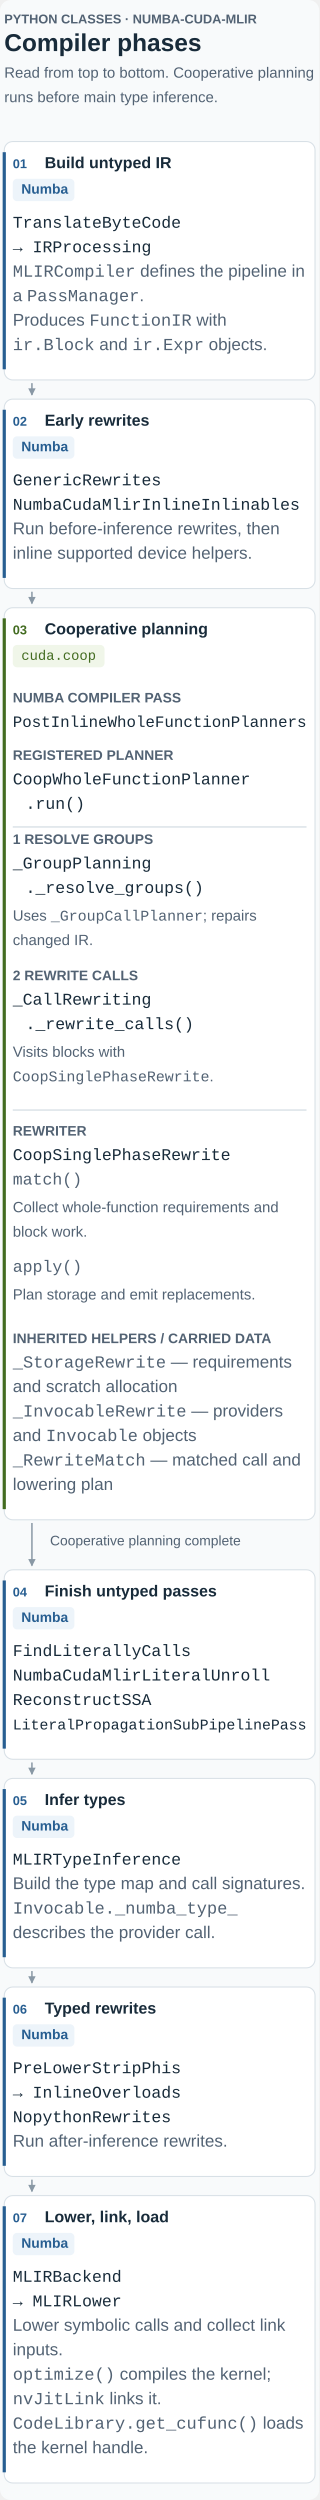
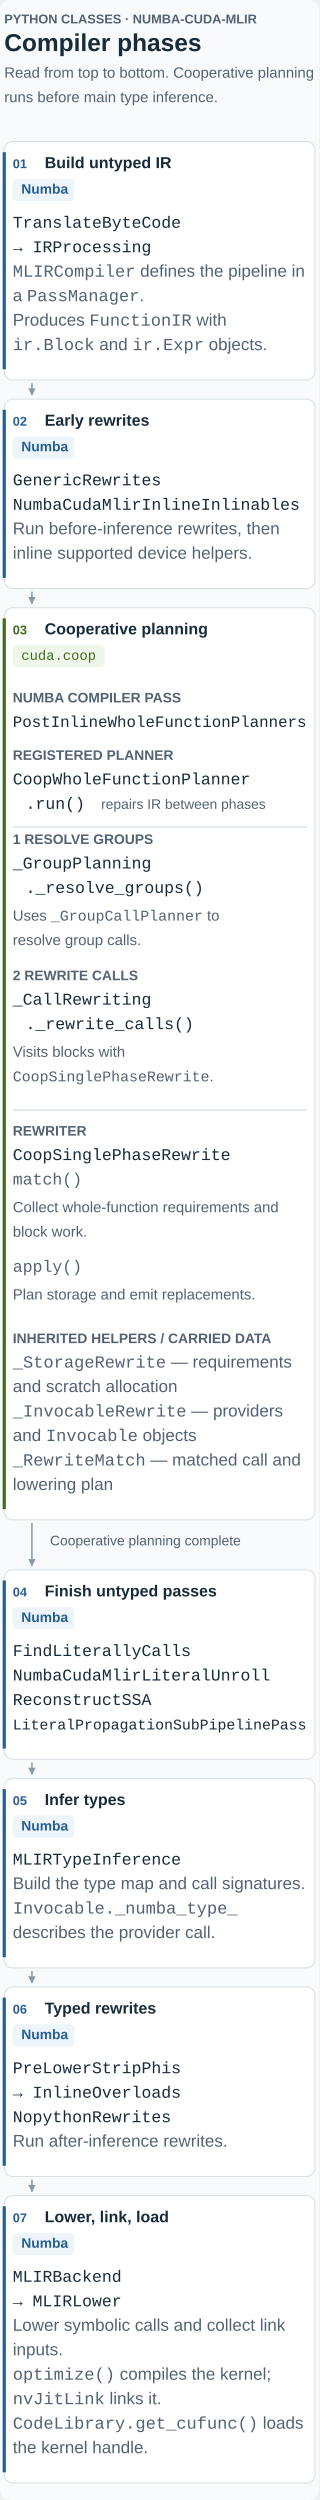
<svg xmlns="http://www.w3.org/2000/svg" role="img" aria-labelledby="title desc" viewBox="0 0 300 2349">
  <defs>
    <marker id="arrow" viewBox="0 0 8 8" refX="7" refY="4" markerWidth="5" markerHeight="5" orient="auto">
      <path d="M0 0L8 4L0 8Z" fill="#8998a5" />
    </marker>
  </defs>
  <rect width="300" height="2349" fill="#f8fafb" rx="10" />
  <text x="4" y="22" font-family="Arial, Helvetica, sans-serif" font-size="12" font-weight="700" fill="#526273">PYTHON CLASSES · NUMBA-CUDA-MLIR</text>
  <text x="4" y="48" font-family="Arial, Helvetica, sans-serif" font-size="23" font-weight="700" fill="#182b3a">Compiler phases</text>
  <text x="4" y="73" font-family="Arial, Helvetica, sans-serif" font-size="14" font-weight="400" fill="#526273">Read</text>
  <text x="37.469" y="73" font-family="Arial, Helvetica, sans-serif" font-size="14" font-weight="400" fill="#526273"> </text>
  <text x="41.358" y="73" font-family="Arial, Helvetica, sans-serif" font-size="14" font-weight="400" fill="#526273">from</text>
  <text x="69.358" y="73" font-family="Arial, Helvetica, sans-serif" font-size="14" font-weight="400" fill="#526273"> </text>
  <text x="73.247" y="73" font-family="Arial, Helvetica, sans-serif" font-size="14" font-weight="400" fill="#526273">top</text>
  <text x="92.708" y="73" font-family="Arial, Helvetica, sans-serif" font-size="14" font-weight="400" fill="#526273"> </text>
  <text x="96.597" y="73" font-family="Arial, Helvetica, sans-serif" font-size="14" font-weight="400" fill="#526273">to</text>
  <text x="108.272" y="73" font-family="Arial, Helvetica, sans-serif" font-size="14" font-weight="400" fill="#526273"> </text>
  <text x="112.161" y="73" font-family="Arial, Helvetica, sans-serif" font-size="14" font-weight="400" fill="#526273">bottom.</text>
  <text x="158.848" y="73" font-family="Arial, Helvetica, sans-serif" font-size="14" font-weight="400" fill="#526273"> </text>
  <text x="162.737" y="73" font-family="Arial, Helvetica, sans-serif" font-size="14" font-weight="400" fill="#526273">Cooperative</text>
  <text x="238.227" y="73" font-family="Arial, Helvetica, sans-serif" font-size="14" font-weight="400" fill="#526273"> </text>
  <text x="242.116" y="73" font-family="Arial, Helvetica, sans-serif" font-size="14" font-weight="400" fill="#526273">planning</text>
  <text x="4" y="96" font-family="Arial, Helvetica, sans-serif" font-size="14" font-weight="400" fill="#526273">runs</text>
  <text x="31.234" y="96" font-family="Arial, Helvetica, sans-serif" font-size="14" font-weight="400" fill="#526273"> </text>
  <text x="35.123" y="96" font-family="Arial, Helvetica, sans-serif" font-size="14" font-weight="400" fill="#526273">before</text>
  <text x="74.819" y="96" font-family="Arial, Helvetica, sans-serif" font-size="14" font-weight="400" fill="#526273"> </text>
  <text x="78.708" y="96" font-family="Arial, Helvetica, sans-serif" font-size="14" font-weight="400" fill="#526273">main</text>
  <text x="109.053" y="96" font-family="Arial, Helvetica, sans-serif" font-size="14" font-weight="400" fill="#526273"> </text>
  <text x="112.942" y="96" font-family="Arial, Helvetica, sans-serif" font-size="14" font-weight="400" fill="#526273">type</text>
  <text x="139.403" y="96" font-family="Arial, Helvetica, sans-serif" font-size="14" font-weight="400" fill="#526273"> </text>
  <text x="143.292" y="96" font-family="Arial, Helvetica, sans-serif" font-size="14" font-weight="400" fill="#526273">inference.</text>
  <rect x="4" y="133" width="292" height="224" rx="8" fill="white" stroke="#d8e0e6" />
  <path d="M4 143V347" stroke="#275e91" stroke-width="3" />
  <g data-node="Build untyped IR" role="group" aria-label="Build untyped IR">
    <text x="12" y="158" font-family="Arial, Helvetica, sans-serif" font-size="12" font-weight="700" fill="#275e91">01</text>
    <text x="42" y="158" font-family="Arial, Helvetica, sans-serif" font-size="15" font-weight="700" fill="#182b3a">Build untyped IR</text>
    <rect x="12" y="168" width="57.906" height="21" rx="4" fill="#edf4fa" stroke="none" />
    <text x="20" y="182" font-family="Arial, Helvetica, sans-serif" font-size="13" font-weight="700" fill="#275e91">Numba</text>
    <text x="12" y="214" font-family="'Liberation Mono', Consolas, monospace" font-size="15.5" font-weight="400" fill="#182b3a" data-code="true">TranslateByteCode</text>
    <text x="12" y="237" font-family="'Liberation Mono', Consolas, monospace" font-size="15.5" font-weight="400" fill="#182b3a" data-code="true">→ IRProcessing</text>
    <text x="12" y="260" font-family="'Liberation Mono', Consolas, monospace" font-size="16" font-weight="400" fill="#526273" data-code="true">MLIRCompiler</text>
    <text x="127.219" y="260" font-family="Arial, Helvetica, sans-serif" font-size="16" font-weight="400" fill="#526273"> </text>
    <text x="131.664" y="260" font-family="Arial, Helvetica, sans-serif" font-size="16" font-weight="400" fill="#526273">defines</text>
    <text x="183.258" y="260" font-family="Arial, Helvetica, sans-serif" font-size="16" font-weight="400" fill="#526273"> </text>
    <text x="187.703" y="260" font-family="Arial, Helvetica, sans-serif" font-size="16" font-weight="400" fill="#526273">the</text>
    <text x="209.945" y="260" font-family="Arial, Helvetica, sans-serif" font-size="16" font-weight="400" fill="#526273"> </text>
    <text x="214.391" y="260" font-family="Arial, Helvetica, sans-serif" font-size="16" font-weight="400" fill="#526273">pipeline</text>
    <text x="269.547" y="260" font-family="Arial, Helvetica, sans-serif" font-size="16" font-weight="400" fill="#526273"> </text>
    <text x="273.992" y="260" font-family="Arial, Helvetica, sans-serif" font-size="16" font-weight="400" fill="#526273">in</text>
    <text x="12" y="283" font-family="Arial, Helvetica, sans-serif" font-size="16" font-weight="400" fill="#526273">a</text>
    <text x="20.898" y="283" font-family="Arial, Helvetica, sans-serif" font-size="16" font-weight="400" fill="#526273"> </text>
    <text x="25.344" y="283" font-family="'Liberation Mono', Consolas, monospace" font-size="16" font-weight="400" fill="#526273" data-code="true">PassManager</text>
    <text x="130.961" y="283" font-family="Arial, Helvetica, sans-serif" font-size="16" font-weight="400" fill="#526273">.</text>
    <text x="12" y="306" font-family="Arial, Helvetica, sans-serif" font-size="16" font-weight="400" fill="#526273">Produces</text>
    <text x="79.594" y="306" font-family="Arial, Helvetica, sans-serif" font-size="16" font-weight="400" fill="#526273"> </text>
    <text x="84.039" y="306" font-family="'Liberation Mono', Consolas, monospace" font-size="16" font-weight="400" fill="#526273" data-code="true">FunctionIR</text>
    <text x="180.055" y="306" font-family="Arial, Helvetica, sans-serif" font-size="16" font-weight="400" fill="#526273"> </text>
    <text x="184.5" y="306" font-family="Arial, Helvetica, sans-serif" font-size="16" font-weight="400" fill="#526273">with</text>
    <text x="212.953" y="306" font-family="Arial, Helvetica, sans-serif" font-size="16" font-weight="400" fill="#526273"> </text>
    <text x="12" y="329" font-family="'Liberation Mono', Consolas, monospace" font-size="16" font-weight="400" fill="#526273" data-code="true">ir.Block</text>
    <text x="88.812" y="329" font-family="Arial, Helvetica, sans-serif" font-size="16" font-weight="400" fill="#526273"> </text>
    <text x="93.258" y="329" font-family="Arial, Helvetica, sans-serif" font-size="16" font-weight="400" fill="#526273">and</text>
    <text x="119.953" y="329" font-family="Arial, Helvetica, sans-serif" font-size="16" font-weight="400" fill="#526273"> </text>
    <text x="124.398" y="329" font-family="'Liberation Mono', Consolas, monospace" font-size="16" font-weight="400" fill="#526273" data-code="true">ir.Expr</text>
    <text x="191.609" y="329" font-family="Arial, Helvetica, sans-serif" font-size="16" font-weight="400" fill="#526273"> </text>
    <text x="196.055" y="329" font-family="Arial, Helvetica, sans-serif" font-size="16" font-weight="400" fill="#526273">objects.</text>
  </g>
  <path d="M30 360V371" stroke="#8998a5" stroke-width="1.4" fill="none" marker-end="url(#arrow)" />
  <rect x="4" y="375" width="292" height="178" rx="8" fill="white" stroke="#d8e0e6" />
  <path d="M4 385V543" stroke="#275e91" stroke-width="3" />
  <g data-node="Early rewrites" role="group" aria-label="Early rewrites">
    <text x="12" y="400" font-family="Arial, Helvetica, sans-serif" font-size="12" font-weight="700" fill="#275e91">02</text>
    <text x="42" y="400" font-family="Arial, Helvetica, sans-serif" font-size="15" font-weight="700" fill="#182b3a">Early rewrites</text>
    <rect x="12" y="410" width="57.906" height="21" rx="4" fill="#edf4fa" stroke="none" />
    <text x="20" y="424" font-family="Arial, Helvetica, sans-serif" font-size="13" font-weight="700" fill="#275e91">Numba</text>
    <text x="12" y="456" font-family="'Liberation Mono', Consolas, monospace" font-size="15.5" font-weight="400" fill="#182b3a" data-code="true">GenericRewrites</text>
    <text x="12" y="479" font-family="'Liberation Mono', Consolas, monospace" font-size="15.5" font-weight="400" fill="#182b3a" data-code="true">NumbaCudaMlirInlineInlinables</text>
    <text x="12" y="502" font-family="Arial, Helvetica, sans-serif" font-size="16" font-weight="400" fill="#526273">Run</text>
    <text x="41.352" y="502" font-family="Arial, Helvetica, sans-serif" font-size="16" font-weight="400" fill="#526273"> </text>
    <text x="45.797" y="502" font-family="Arial, Helvetica, sans-serif" font-size="16" font-weight="400" fill="#526273">before-inference</text>
    <text x="162.312" y="502" font-family="Arial, Helvetica, sans-serif" font-size="16" font-weight="400" fill="#526273"> </text>
    <text x="166.758" y="502" font-family="Arial, Helvetica, sans-serif" font-size="16" font-weight="400" fill="#526273">rewrites,</text>
    <text x="227.211" y="502" font-family="Arial, Helvetica, sans-serif" font-size="16" font-weight="400" fill="#526273"> </text>
    <text x="231.656" y="502" font-family="Arial, Helvetica, sans-serif" font-size="16" font-weight="400" fill="#526273">then</text>
    <text x="262.797" y="502" font-family="Arial, Helvetica, sans-serif" font-size="16" font-weight="400" fill="#526273"> </text>
    <text x="12" y="525" font-family="Arial, Helvetica, sans-serif" font-size="16" font-weight="400" fill="#526273">inline</text>
    <text x="49.359" y="525" font-family="Arial, Helvetica, sans-serif" font-size="16" font-weight="400" fill="#526273"> </text>
    <text x="53.805" y="525" font-family="Arial, Helvetica, sans-serif" font-size="16" font-weight="400" fill="#526273">supported</text>
    <text x="124.969" y="525" font-family="Arial, Helvetica, sans-serif" font-size="16" font-weight="400" fill="#526273"> </text>
    <text x="129.414" y="525" font-family="Arial, Helvetica, sans-serif" font-size="16" font-weight="400" fill="#526273">device</text>
    <text x="175.664" y="525" font-family="Arial, Helvetica, sans-serif" font-size="16" font-weight="400" fill="#526273"> </text>
    <text x="180.109" y="525" font-family="Arial, Helvetica, sans-serif" font-size="16" font-weight="400" fill="#526273">helpers.</text>
  </g>
  <path d="M30 556V567" stroke="#8998a5" stroke-width="1.4" fill="none" marker-end="url(#arrow)" />
  <rect x="4" y="571" width="292" height="857" rx="8" fill="white" stroke="#d8e0e6" />
  <path d="M4 581V1418" stroke="#426b20" stroke-width="3" />
  <g data-node="Cooperative planning" role="group" aria-label="Cooperative planning">
    <text x="12" y="596" font-family="Arial, Helvetica, sans-serif" font-size="12" font-weight="700" fill="#426b20">03</text>
    <text x="42" y="596" font-family="Arial, Helvetica, sans-serif" font-size="15" font-weight="700" fill="#182b3a">Cooperative planning</text>
    <rect x="12" y="606" width="86.214" height="21" rx="4" fill="#f0f6e9" stroke="none" />
    <text x="20" y="620" font-family="'Liberation Mono', Consolas, monospace" font-size="13" font-weight="400" fill="#426b20" data-code="true">cuda.coop</text>
    <text x="12" y="660" font-family="Arial, Helvetica, sans-serif" font-size="13" font-weight="700" fill="#526273">NUMBA COMPILER PASS</text>
    <text x="12" y="683" font-family="'Liberation Mono', Consolas, monospace" font-size="14.836" font-weight="400" fill="#182b3a" data-code="true">PostInlineWholeFunctionPlanners</text>
    <text x="12" y="714" font-family="Arial, Helvetica, sans-serif" font-size="13" font-weight="700" fill="#526273">REGISTERED PLANNER</text>
    <text x="12" y="737" font-family="'Liberation Mono', Consolas, monospace" font-size="15.5" font-weight="400" fill="#182b3a" data-code="true">CoopWholeFunctionPlanner</text>
    <text x="24" y="760" font-family="'Liberation Mono', Consolas, monospace" font-size="15.5" font-weight="400" fill="#182b3a" data-code="true">.run()</text>
+     <text x="95" y="760" font-family="Arial, Helvetica, sans-serif" font-size="13" font-weight="400" fill="#526273">repairs IR between phases</text>
    <path d="M12 777L288 777" stroke="#d8e0e6" stroke-width="1.3" fill="none" />
    <text x="12" y="793" font-family="Arial, Helvetica, sans-serif" font-size="13" font-weight="700" fill="#526273">1  RESOLVE GROUPS</text>
    <text x="12" y="816" font-family="'Liberation Mono', Consolas, monospace" font-size="15.5" font-weight="400" fill="#182b3a" data-code="true">_GroupPlanning</text>
    <text x="24" y="839" font-family="'Liberation Mono', Consolas, monospace" font-size="15.5" font-weight="400" fill="#182b3a" data-code="true">._resolve_groups()</text>
-     <text x="12" y="865" font-family="Arial, Helvetica, sans-serif" font-size="14" font-weight="400" fill="#526273">Uses</text>
-     <text x="43.897" y="865" font-family="Arial, Helvetica, sans-serif" font-size="14" font-weight="400" fill="#526273"> </text>
-     <text x="47.786" y="865" font-family="'Liberation Mono', Consolas, monospace" font-size="14" font-weight="400" fill="#526273" data-code="true">_GroupCallPlanner</text>
-     <text x="190.613" y="865" font-family="Arial, Helvetica, sans-serif" font-size="14" font-weight="400" fill="#526273">;</text>
-     <text x="194.502" y="865" font-family="Arial, Helvetica, sans-serif" font-size="14" font-weight="400" fill="#526273"> </text>
-     <text x="198.391" y="865" font-family="Arial, Helvetica, sans-serif" font-size="14" font-weight="400" fill="#526273">repairs</text>
-     <text x="241.184" y="865" font-family="Arial, Helvetica, sans-serif" font-size="14" font-weight="400" fill="#526273"> </text>
-     <text x="12" y="888" font-family="Arial, Helvetica, sans-serif" font-size="14" font-weight="400" fill="#526273">changed</text>
-     <text x="65.716" y="888" font-family="Arial, Helvetica, sans-serif" font-size="14" font-weight="400" fill="#526273"> </text>
-     <text x="69.605" y="888" font-family="Arial, Helvetica, sans-serif" font-size="14" font-weight="400" fill="#526273">IR.</text>
+     <text x="12" y="865" font-family="Arial, Helvetica, sans-serif" font-size="14" font-weight="400" fill="#526273">Uses <tspan font-family="'Liberation Mono', Consolas, monospace" data-code="true">_GroupCallPlanner</tspan> to</text>
+     <text x="12" y="888" font-family="Arial, Helvetica, sans-serif" font-size="14" font-weight="400" fill="#526273">resolve group calls.</text>
    <text x="12" y="921" font-family="Arial, Helvetica, sans-serif" font-size="13" font-weight="700" fill="#526273">2  REWRITE CALLS</text>
    <text x="12" y="944" font-family="'Liberation Mono', Consolas, monospace" font-size="15.5" font-weight="400" fill="#182b3a" data-code="true">_CallRewriting</text>
    <text x="24" y="967" font-family="'Liberation Mono', Consolas, monospace" font-size="15.5" font-weight="400" fill="#182b3a" data-code="true">._rewrite_calls()</text>
    <text x="12" y="993" font-family="Arial, Helvetica, sans-serif" font-size="14" font-weight="400" fill="#526273">Visits</text>
    <text x="45.195" y="993" font-family="Arial, Helvetica, sans-serif" font-size="14" font-weight="400" fill="#526273"> </text>
    <text x="49.084" y="993" font-family="Arial, Helvetica, sans-serif" font-size="14" font-weight="400" fill="#526273">blocks</text>
    <text x="88.767" y="993" font-family="Arial, Helvetica, sans-serif" font-size="14" font-weight="400" fill="#526273"> </text>
    <text x="92.656" y="993" font-family="Arial, Helvetica, sans-serif" font-size="14" font-weight="400" fill="#526273">with</text>
    <text x="117.553" y="993" font-family="Arial, Helvetica, sans-serif" font-size="14" font-weight="400" fill="#526273"> </text>
    <text x="12" y="1016" font-family="'Liberation Mono', Consolas, monospace" font-size="14" font-weight="400" fill="#526273" data-code="true">CoopSinglePhaseRewrite</text>
    <text x="196.834" y="1016" font-family="Arial, Helvetica, sans-serif" font-size="14" font-weight="400" fill="#526273">.</text>
    <path d="M12 1043L288 1043" stroke="#d8e0e6" stroke-width="1.3" fill="none" />
    <text x="12" y="1067" font-family="Arial, Helvetica, sans-serif" font-size="13" font-weight="700" fill="#526273">REWRITER</text>
    <text x="12" y="1090" font-family="'Liberation Mono', Consolas, monospace" font-size="15.5" font-weight="400" fill="#182b3a" data-code="true">CoopSinglePhaseRewrite</text>
    <text x="12" y="1113" font-family="'Liberation Mono', Consolas, monospace" font-size="15.5" font-weight="400" fill="#526273" data-code="true">match()</text>
    <text x="12" y="1139" font-family="Arial, Helvetica, sans-serif" font-size="14" font-weight="400" fill="#526273">Collect</text>
    <text x="54.794" y="1139" font-family="Arial, Helvetica, sans-serif" font-size="14" font-weight="400" fill="#526273"> </text>
    <text x="58.683" y="1139" font-family="Arial, Helvetica, sans-serif" font-size="14" font-weight="400" fill="#526273">whole-function</text>
    <text x="148.958" y="1139" font-family="Arial, Helvetica, sans-serif" font-size="14" font-weight="400" fill="#526273"> </text>
    <text x="152.847" y="1139" font-family="Arial, Helvetica, sans-serif" font-size="14" font-weight="400" fill="#526273">requirements</text>
    <text x="234.55" y="1139" font-family="Arial, Helvetica, sans-serif" font-size="14" font-weight="400" fill="#526273"> </text>
    <text x="238.439" y="1139" font-family="Arial, Helvetica, sans-serif" font-size="14" font-weight="400" fill="#526273">and</text>
    <text x="261.797" y="1139" font-family="Arial, Helvetica, sans-serif" font-size="14" font-weight="400" fill="#526273"> </text>
    <text x="12" y="1162" font-family="Arial, Helvetica, sans-serif" font-size="14" font-weight="400" fill="#526273">block</text>
    <text x="44.683" y="1162" font-family="Arial, Helvetica, sans-serif" font-size="14" font-weight="400" fill="#526273"> </text>
    <text x="48.572" y="1162" font-family="Arial, Helvetica, sans-serif" font-size="14" font-weight="400" fill="#526273">work.</text>
    <text x="12" y="1195" font-family="'Liberation Mono', Consolas, monospace" font-size="15.5" font-weight="400" fill="#526273" data-code="true">apply()</text>
    <text x="12" y="1221" font-family="Arial, Helvetica, sans-serif" font-size="14" font-weight="400" fill="#526273">Plan</text>
    <text x="40.02" y="1221" font-family="Arial, Helvetica, sans-serif" font-size="14" font-weight="400" fill="#526273"> </text>
    <text x="43.909" y="1221" font-family="Arial, Helvetica, sans-serif" font-size="14" font-weight="400" fill="#526273">storage</text>
    <text x="90.605" y="1221" font-family="Arial, Helvetica, sans-serif" font-size="14" font-weight="400" fill="#526273"> </text>
    <text x="94.494" y="1221" font-family="Arial, Helvetica, sans-serif" font-size="14" font-weight="400" fill="#526273">and</text>
    <text x="117.852" y="1221" font-family="Arial, Helvetica, sans-serif" font-size="14" font-weight="400" fill="#526273"> </text>
    <text x="121.741" y="1221" font-family="Arial, Helvetica, sans-serif" font-size="14" font-weight="400" fill="#526273">emit</text>
    <text x="148.189" y="1221" font-family="Arial, Helvetica, sans-serif" font-size="14" font-weight="400" fill="#526273"> </text>
    <text x="152.078" y="1221" font-family="Arial, Helvetica, sans-serif" font-size="14" font-weight="400" fill="#526273">replacements.</text>
    <text x="12" y="1262" font-family="Arial, Helvetica, sans-serif" font-size="13" font-weight="700" fill="#526273">INHERITED HELPERS / CARRIED DATA</text>
    <text x="12" y="1285" font-family="'Liberation Mono', Consolas, monospace" font-size="16" font-weight="400" fill="#526273" data-code="true">_StorageRewrite</text>
    <text x="156.023" y="1285" font-family="Arial, Helvetica, sans-serif" font-size="16" font-weight="400" fill="#526273"> </text>
    <text x="160.469" y="1285" font-family="Arial, Helvetica, sans-serif" font-size="16" font-weight="400" fill="#526273">—</text>
    <text x="176.469" y="1285" font-family="Arial, Helvetica, sans-serif" font-size="16" font-weight="400" fill="#526273"> </text>
    <text x="180.914" y="1285" font-family="Arial, Helvetica, sans-serif" font-size="16" font-weight="400" fill="#526273">requirements</text>
    <text x="274.289" y="1285" font-family="Arial, Helvetica, sans-serif" font-size="16" font-weight="400" fill="#526273"> </text>
    <text x="12" y="1308" font-family="Arial, Helvetica, sans-serif" font-size="16" font-weight="400" fill="#526273">and</text>
    <text x="38.695" y="1308" font-family="Arial, Helvetica, sans-serif" font-size="16" font-weight="400" fill="#526273"> </text>
    <text x="43.141" y="1308" font-family="Arial, Helvetica, sans-serif" font-size="16" font-weight="400" fill="#526273">scratch</text>
    <text x="94.711" y="1308" font-family="Arial, Helvetica, sans-serif" font-size="16" font-weight="400" fill="#526273"> </text>
    <text x="99.156" y="1308" font-family="Arial, Helvetica, sans-serif" font-size="16" font-weight="400" fill="#526273">allocation</text>
    <text x="12" y="1331" font-family="'Liberation Mono', Consolas, monospace" font-size="16" font-weight="400" fill="#526273" data-code="true">_InvocableRewrite</text>
    <text x="175.227" y="1331" font-family="Arial, Helvetica, sans-serif" font-size="16" font-weight="400" fill="#526273"> </text>
    <text x="179.672" y="1331" font-family="Arial, Helvetica, sans-serif" font-size="16" font-weight="400" fill="#526273">—</text>
    <text x="195.672" y="1331" font-family="Arial, Helvetica, sans-serif" font-size="16" font-weight="400" fill="#526273"> </text>
    <text x="200.117" y="1331" font-family="Arial, Helvetica, sans-serif" font-size="16" font-weight="400" fill="#526273">providers</text>
    <text x="265.922" y="1331" font-family="Arial, Helvetica, sans-serif" font-size="16" font-weight="400" fill="#526273"> </text>
    <text x="12" y="1354" font-family="Arial, Helvetica, sans-serif" font-size="16" font-weight="400" fill="#526273">and</text>
    <text x="38.695" y="1354" font-family="Arial, Helvetica, sans-serif" font-size="16" font-weight="400" fill="#526273"> </text>
    <text x="43.141" y="1354" font-family="'Liberation Mono', Consolas, monospace" font-size="16" font-weight="400" fill="#526273" data-code="true">Invocable</text>
    <text x="129.555" y="1354" font-family="Arial, Helvetica, sans-serif" font-size="16" font-weight="400" fill="#526273"> </text>
    <text x="134" y="1354" font-family="Arial, Helvetica, sans-serif" font-size="16" font-weight="400" fill="#526273">objects</text>
    <text x="12" y="1377" font-family="'Liberation Mono', Consolas, monospace" font-size="16" font-weight="400" fill="#526273" data-code="true">_RewriteMatch</text>
    <text x="136.82" y="1377" font-family="Arial, Helvetica, sans-serif" font-size="16" font-weight="400" fill="#526273"> </text>
    <text x="141.266" y="1377" font-family="Arial, Helvetica, sans-serif" font-size="16" font-weight="400" fill="#526273">—</text>
    <text x="157.266" y="1377" font-family="Arial, Helvetica, sans-serif" font-size="16" font-weight="400" fill="#526273"> </text>
    <text x="161.711" y="1377" font-family="Arial, Helvetica, sans-serif" font-size="16" font-weight="400" fill="#526273">matched</text>
    <text x="223.078" y="1377" font-family="Arial, Helvetica, sans-serif" font-size="16" font-weight="400" fill="#526273"> </text>
    <text x="227.523" y="1377" font-family="Arial, Helvetica, sans-serif" font-size="16" font-weight="400" fill="#526273">call</text>
    <text x="251.531" y="1377" font-family="Arial, Helvetica, sans-serif" font-size="16" font-weight="400" fill="#526273"> </text>
    <text x="255.977" y="1377" font-family="Arial, Helvetica, sans-serif" font-size="16" font-weight="400" fill="#526273">and</text>
    <text x="282.672" y="1377" font-family="Arial, Helvetica, sans-serif" font-size="16" font-weight="400" fill="#526273"> </text>
    <text x="12" y="1400" font-family="Arial, Helvetica, sans-serif" font-size="16" font-weight="400" fill="#526273">lowering</text>
    <text x="71.586" y="1400" font-family="Arial, Helvetica, sans-serif" font-size="16" font-weight="400" fill="#526273"> </text>
    <text x="76.031" y="1400" font-family="Arial, Helvetica, sans-serif" font-size="16" font-weight="400" fill="#526273">plan</text>
  </g>
  <text x="47" y="1452" font-family="Arial, Helvetica, sans-serif" font-size="13" font-weight="400" fill="#526273">Cooperative</text>
  <text x="117.095" y="1452" font-family="Arial, Helvetica, sans-serif" font-size="13" font-weight="400" fill="#526273"> </text>
  <text x="120.708" y="1452" font-family="Arial, Helvetica, sans-serif" font-size="13" font-weight="400" fill="#526273">planning</text>
  <text x="169.861" y="1452" font-family="Arial, Helvetica, sans-serif" font-size="13" font-weight="400" fill="#526273"> </text>
  <text x="173.473" y="1452" font-family="Arial, Helvetica, sans-serif" font-size="13" font-weight="400" fill="#526273">complete</text>
  <path d="M30 1431V1471" stroke="#8998a5" stroke-width="1.4" fill="none" marker-end="url(#arrow)" />
  <rect x="4" y="1475" width="292" height="178" rx="8" fill="white" stroke="#d8e0e6" />
  <path d="M4 1485V1643" stroke="#275e91" stroke-width="3" />
  <g data-node="Finish untyped passes" role="group" aria-label="Finish untyped passes">
    <text x="12" y="1500" font-family="Arial, Helvetica, sans-serif" font-size="12" font-weight="700" fill="#275e91">04</text>
    <text x="42" y="1500" font-family="Arial, Helvetica, sans-serif" font-size="15" font-weight="700" fill="#182b3a">Finish untyped passes</text>
    <rect x="12" y="1510" width="57.906" height="21" rx="4" fill="#edf4fa" stroke="none" />
    <text x="20" y="1524" font-family="Arial, Helvetica, sans-serif" font-size="13" font-weight="700" fill="#275e91">Numba</text>
    <text x="12" y="1556" font-family="'Liberation Mono', Consolas, monospace" font-size="15.5" font-weight="400" fill="#182b3a" data-code="true">FindLiterallyCalls</text>
    <text x="12" y="1579" font-family="'Liberation Mono', Consolas, monospace" font-size="15.5" font-weight="400" fill="#182b3a" data-code="true">NumbaCudaMlirLiteralUnroll</text>
    <text x="12" y="1602" font-family="'Liberation Mono', Consolas, monospace" font-size="15.5" font-weight="400" fill="#182b3a" data-code="true">ReconstructSSA</text>
    <text x="12" y="1625" font-family="'Liberation Mono', Consolas, monospace" font-size="13.937" font-weight="400" fill="#182b3a" data-code="true">LiteralPropagationSubPipelinePass</text>
  </g>
  <path d="M30 1656V1667" stroke="#8998a5" stroke-width="1.4" fill="none" marker-end="url(#arrow)" />
  <rect x="4" y="1671" width="292" height="178" rx="8" fill="white" stroke="#d8e0e6" />
  <path d="M4 1681V1839" stroke="#275e91" stroke-width="3" />
  <g data-node="Infer types" role="group" aria-label="Infer types">
    <text x="12" y="1696" font-family="Arial, Helvetica, sans-serif" font-size="12" font-weight="700" fill="#275e91">05</text>
    <text x="42" y="1696" font-family="Arial, Helvetica, sans-serif" font-size="15" font-weight="700" fill="#182b3a">Infer types</text>
    <rect x="12" y="1706" width="57.906" height="21" rx="4" fill="#edf4fa" stroke="none" />
    <text x="20" y="1720" font-family="Arial, Helvetica, sans-serif" font-size="13" font-weight="700" fill="#275e91">Numba</text>
    <text x="12" y="1752" font-family="'Liberation Mono', Consolas, monospace" font-size="15.5" font-weight="400" fill="#182b3a" data-code="true">MLIRTypeInference</text>
    <text x="12" y="1775" font-family="Arial, Helvetica, sans-serif" font-size="16" font-weight="400" fill="#526273">Build</text>
    <text x="47.578" y="1775" font-family="Arial, Helvetica, sans-serif" font-size="16" font-weight="400" fill="#526273"> </text>
    <text x="52.023" y="1775" font-family="Arial, Helvetica, sans-serif" font-size="16" font-weight="400" fill="#526273">the</text>
    <text x="74.266" y="1775" font-family="Arial, Helvetica, sans-serif" font-size="16" font-weight="400" fill="#526273"> </text>
    <text x="78.711" y="1775" font-family="Arial, Helvetica, sans-serif" font-size="16" font-weight="400" fill="#526273">type</text>
    <text x="108.953" y="1775" font-family="Arial, Helvetica, sans-serif" font-size="16" font-weight="400" fill="#526273"> </text>
    <text x="113.398" y="1775" font-family="Arial, Helvetica, sans-serif" font-size="16" font-weight="400" fill="#526273">map</text>
    <text x="144.523" y="1775" font-family="Arial, Helvetica, sans-serif" font-size="16" font-weight="400" fill="#526273"> </text>
    <text x="148.969" y="1775" font-family="Arial, Helvetica, sans-serif" font-size="16" font-weight="400" fill="#526273">and</text>
    <text x="175.664" y="1775" font-family="Arial, Helvetica, sans-serif" font-size="16" font-weight="400" fill="#526273"> </text>
    <text x="180.109" y="1775" font-family="Arial, Helvetica, sans-serif" font-size="16" font-weight="400" fill="#526273">call</text>
    <text x="204.117" y="1775" font-family="Arial, Helvetica, sans-serif" font-size="16" font-weight="400" fill="#526273"> </text>
    <text x="208.562" y="1775" font-family="Arial, Helvetica, sans-serif" font-size="16" font-weight="400" fill="#526273">signatures.</text>
    <text x="12" y="1798" font-family="'Liberation Mono', Consolas, monospace" font-size="16" font-weight="400" fill="#526273" data-code="true">Invocable._numba_type_</text>
    <text x="223.234" y="1798" font-family="Arial, Helvetica, sans-serif" font-size="16" font-weight="400" fill="#526273"> </text>
    <text x="12" y="1821" font-family="Arial, Helvetica, sans-serif" font-size="16" font-weight="400" fill="#526273">describes</text>
    <text x="80.477" y="1821" font-family="Arial, Helvetica, sans-serif" font-size="16" font-weight="400" fill="#526273"> </text>
    <text x="84.922" y="1821" font-family="Arial, Helvetica, sans-serif" font-size="16" font-weight="400" fill="#526273">the</text>
    <text x="107.164" y="1821" font-family="Arial, Helvetica, sans-serif" font-size="16" font-weight="400" fill="#526273"> </text>
    <text x="111.609" y="1821" font-family="Arial, Helvetica, sans-serif" font-size="16" font-weight="400" fill="#526273">provider</text>
    <text x="169.414" y="1821" font-family="Arial, Helvetica, sans-serif" font-size="16" font-weight="400" fill="#526273"> </text>
    <text x="173.859" y="1821" font-family="Arial, Helvetica, sans-serif" font-size="16" font-weight="400" fill="#526273">call.</text>
  </g>
  <path d="M30 1852V1863" stroke="#8998a5" stroke-width="1.4" fill="none" marker-end="url(#arrow)" />
  <rect x="4" y="1867" width="292" height="178" rx="8" fill="white" stroke="#d8e0e6" />
  <path d="M4 1877V2035" stroke="#275e91" stroke-width="3" />
  <g data-node="Typed rewrites" role="group" aria-label="Typed rewrites">
    <text x="12" y="1892" font-family="Arial, Helvetica, sans-serif" font-size="12" font-weight="700" fill="#275e91">06</text>
    <text x="42" y="1892" font-family="Arial, Helvetica, sans-serif" font-size="15" font-weight="700" fill="#182b3a">Typed rewrites</text>
    <rect x="12" y="1902" width="57.906" height="21" rx="4" fill="#edf4fa" stroke="none" />
    <text x="20" y="1916" font-family="Arial, Helvetica, sans-serif" font-size="13" font-weight="700" fill="#275e91">Numba</text>
    <text x="12" y="1948" font-family="'Liberation Mono', Consolas, monospace" font-size="15.5" font-weight="400" fill="#182b3a" data-code="true">PreLowerStripPhis</text>
    <text x="12" y="1971" font-family="'Liberation Mono', Consolas, monospace" font-size="15.5" font-weight="400" fill="#182b3a" data-code="true">→ InlineOverloads</text>
    <text x="12" y="1994" font-family="'Liberation Mono', Consolas, monospace" font-size="15.5" font-weight="400" fill="#182b3a" data-code="true">NopythonRewrites</text>
    <text x="12" y="2017" font-family="Arial, Helvetica, sans-serif" font-size="16" font-weight="400" fill="#526273">Run</text>
    <text x="41.352" y="2017" font-family="Arial, Helvetica, sans-serif" font-size="16" font-weight="400" fill="#526273"> </text>
    <text x="45.797" y="2017" font-family="Arial, Helvetica, sans-serif" font-size="16" font-weight="400" fill="#526273">after-inference</text>
    <text x="148.961" y="2017" font-family="Arial, Helvetica, sans-serif" font-size="16" font-weight="400" fill="#526273"> </text>
    <text x="153.406" y="2017" font-family="Arial, Helvetica, sans-serif" font-size="16" font-weight="400" fill="#526273">rewrites.</text>
  </g>
  <path d="M30 2048V2059" stroke="#8998a5" stroke-width="1.4" fill="none" marker-end="url(#arrow)" />
  <rect x="4" y="2063" width="292" height="270" rx="8" fill="white" stroke="#d8e0e6" />
  <path d="M4 2073V2323" stroke="#275e91" stroke-width="3" />
  <g data-node="Lower, link, load" role="group" aria-label="Lower, link, load">
    <text x="12" y="2088" font-family="Arial, Helvetica, sans-serif" font-size="12" font-weight="700" fill="#275e91">07</text>
    <text x="42" y="2088" font-family="Arial, Helvetica, sans-serif" font-size="15" font-weight="700" fill="#182b3a">Lower, link, load</text>
    <rect x="12" y="2098" width="57.906" height="21" rx="4" fill="#edf4fa" stroke="none" />
    <text x="20" y="2112" font-family="Arial, Helvetica, sans-serif" font-size="13" font-weight="700" fill="#275e91">Numba</text>
    <text x="12" y="2144" font-family="'Liberation Mono', Consolas, monospace" font-size="15.5" font-weight="400" fill="#182b3a" data-code="true">MLIRBackend</text>
    <text x="12" y="2167" font-family="'Liberation Mono', Consolas, monospace" font-size="15.5" font-weight="400" fill="#182b3a" data-code="true">→ MLIRLower</text>
    <text x="12" y="2190" font-family="Arial, Helvetica, sans-serif" font-size="16" font-weight="400" fill="#526273">Lower</text>
    <text x="55.578" y="2190" font-family="Arial, Helvetica, sans-serif" font-size="16" font-weight="400" fill="#526273"> </text>
    <text x="60.023" y="2190" font-family="Arial, Helvetica, sans-serif" font-size="16" font-weight="400" fill="#526273">symbolic</text>
    <text x="122.258" y="2190" font-family="Arial, Helvetica, sans-serif" font-size="16" font-weight="400" fill="#526273"> </text>
    <text x="126.703" y="2190" font-family="Arial, Helvetica, sans-serif" font-size="16" font-weight="400" fill="#526273">calls</text>
    <text x="158.711" y="2190" font-family="Arial, Helvetica, sans-serif" font-size="16" font-weight="400" fill="#526273"> </text>
    <text x="163.156" y="2190" font-family="Arial, Helvetica, sans-serif" font-size="16" font-weight="400" fill="#526273">and</text>
    <text x="189.852" y="2190" font-family="Arial, Helvetica, sans-serif" font-size="16" font-weight="400" fill="#526273"> </text>
    <text x="194.297" y="2190" font-family="Arial, Helvetica, sans-serif" font-size="16" font-weight="400" fill="#526273">collect</text>
    <text x="239.648" y="2190" font-family="Arial, Helvetica, sans-serif" font-size="16" font-weight="400" fill="#526273"> </text>
    <text x="244.094" y="2190" font-family="Arial, Helvetica, sans-serif" font-size="16" font-weight="400" fill="#526273">link</text>
    <text x="268.102" y="2190" font-family="Arial, Helvetica, sans-serif" font-size="16" font-weight="400" fill="#526273"> </text>
    <text x="12" y="2213" font-family="Arial, Helvetica, sans-serif" font-size="16" font-weight="400" fill="#526273">inputs.</text>
    <text x="12" y="2236" font-family="'Liberation Mono', Consolas, monospace" font-size="16" font-weight="400" fill="#526273" data-code="true">optimize()</text>
    <text x="108.016" y="2236" font-family="Arial, Helvetica, sans-serif" font-size="16" font-weight="400" fill="#526273"> </text>
    <text x="112.461" y="2236" font-family="Arial, Helvetica, sans-serif" font-size="16" font-weight="400" fill="#526273">compiles</text>
    <text x="175.594" y="2236" font-family="Arial, Helvetica, sans-serif" font-size="16" font-weight="400" fill="#526273"> </text>
    <text x="180.039" y="2236" font-family="Arial, Helvetica, sans-serif" font-size="16" font-weight="400" fill="#526273">the</text>
    <text x="202.281" y="2236" font-family="Arial, Helvetica, sans-serif" font-size="16" font-weight="400" fill="#526273"> </text>
    <text x="206.727" y="2236" font-family="Arial, Helvetica, sans-serif" font-size="16" font-weight="400" fill="#526273">kernel;</text>
    <text x="254.75" y="2236" font-family="Arial, Helvetica, sans-serif" font-size="16" font-weight="400" fill="#526273"> </text>
    <text x="12" y="2259" font-family="'Liberation Mono', Consolas, monospace" font-size="16" font-weight="400" fill="#526273" data-code="true">nvJitLink</text>
    <text x="98.414" y="2259" font-family="Arial, Helvetica, sans-serif" font-size="16" font-weight="400" fill="#526273"> </text>
    <text x="102.859" y="2259" font-family="Arial, Helvetica, sans-serif" font-size="16" font-weight="400" fill="#526273">links</text>
    <text x="134.867" y="2259" font-family="Arial, Helvetica, sans-serif" font-size="16" font-weight="400" fill="#526273"> </text>
    <text x="139.312" y="2259" font-family="Arial, Helvetica, sans-serif" font-size="16" font-weight="400" fill="#526273">it.</text>
    <text x="12" y="2282" font-family="'Liberation Mono', Consolas, monospace" font-size="16" font-weight="400" fill="#526273" data-code="true">CodeLibrary.get_cufunc()</text>
    <text x="242.438" y="2282" font-family="Arial, Helvetica, sans-serif" font-size="16" font-weight="400" fill="#526273"> </text>
    <text x="246.883" y="2282" font-family="Arial, Helvetica, sans-serif" font-size="16" font-weight="400" fill="#526273">loads</text>
    <text x="12" y="2305" font-family="Arial, Helvetica, sans-serif" font-size="16" font-weight="400" fill="#526273">the</text>
    <text x="34.242" y="2305" font-family="Arial, Helvetica, sans-serif" font-size="16" font-weight="400" fill="#526273"> </text>
    <text x="38.688" y="2305" font-family="Arial, Helvetica, sans-serif" font-size="16" font-weight="400" fill="#526273">kernel</text>
    <text x="82.266" y="2305" font-family="Arial, Helvetica, sans-serif" font-size="16" font-weight="400" fill="#526273"> </text>
    <text x="86.711" y="2305" font-family="Arial, Helvetica, sans-serif" font-size="16" font-weight="400" fill="#526273">handle.</text>
  </g>
</svg>
